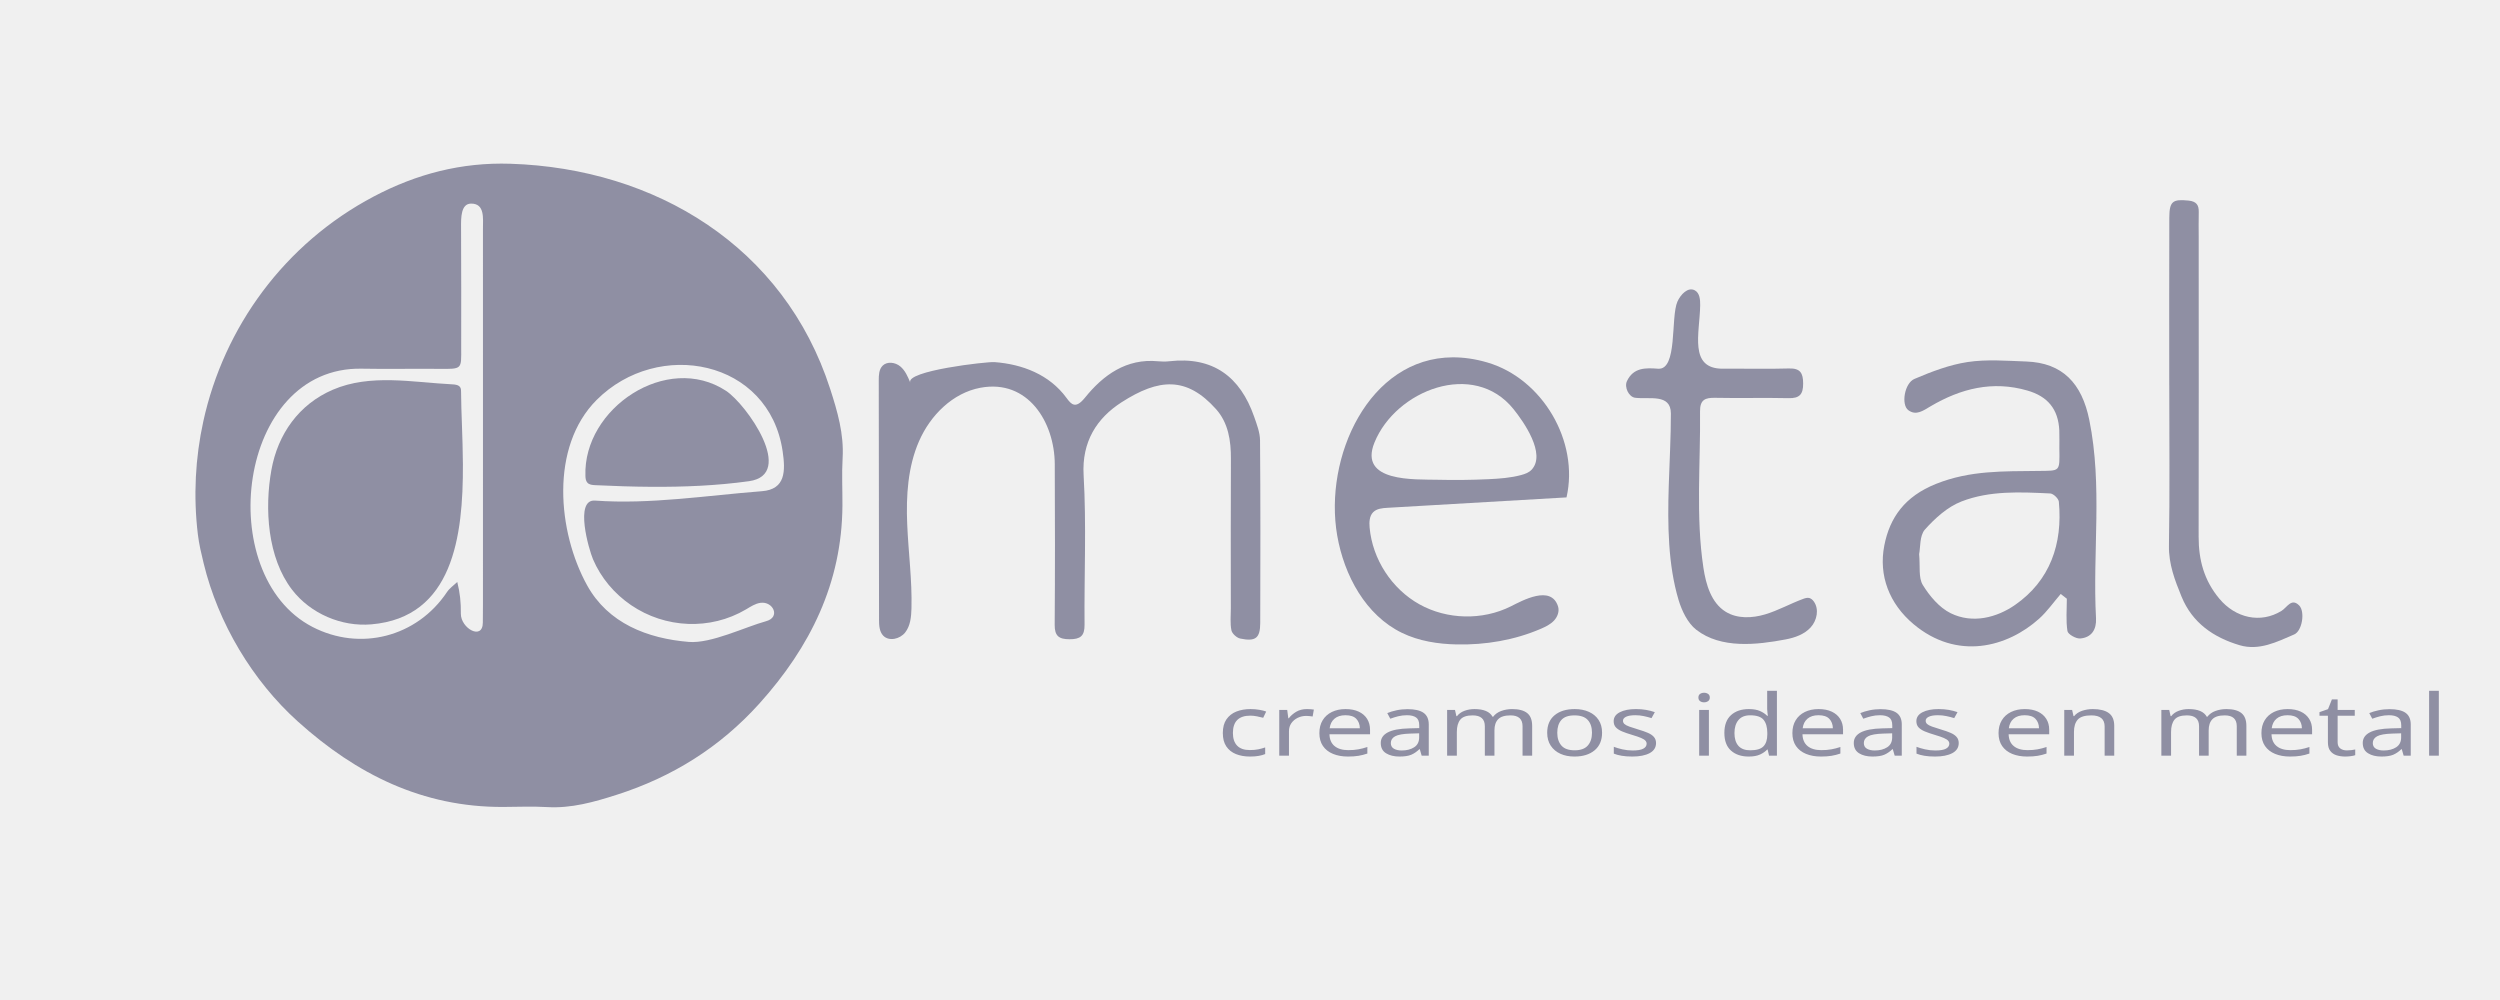
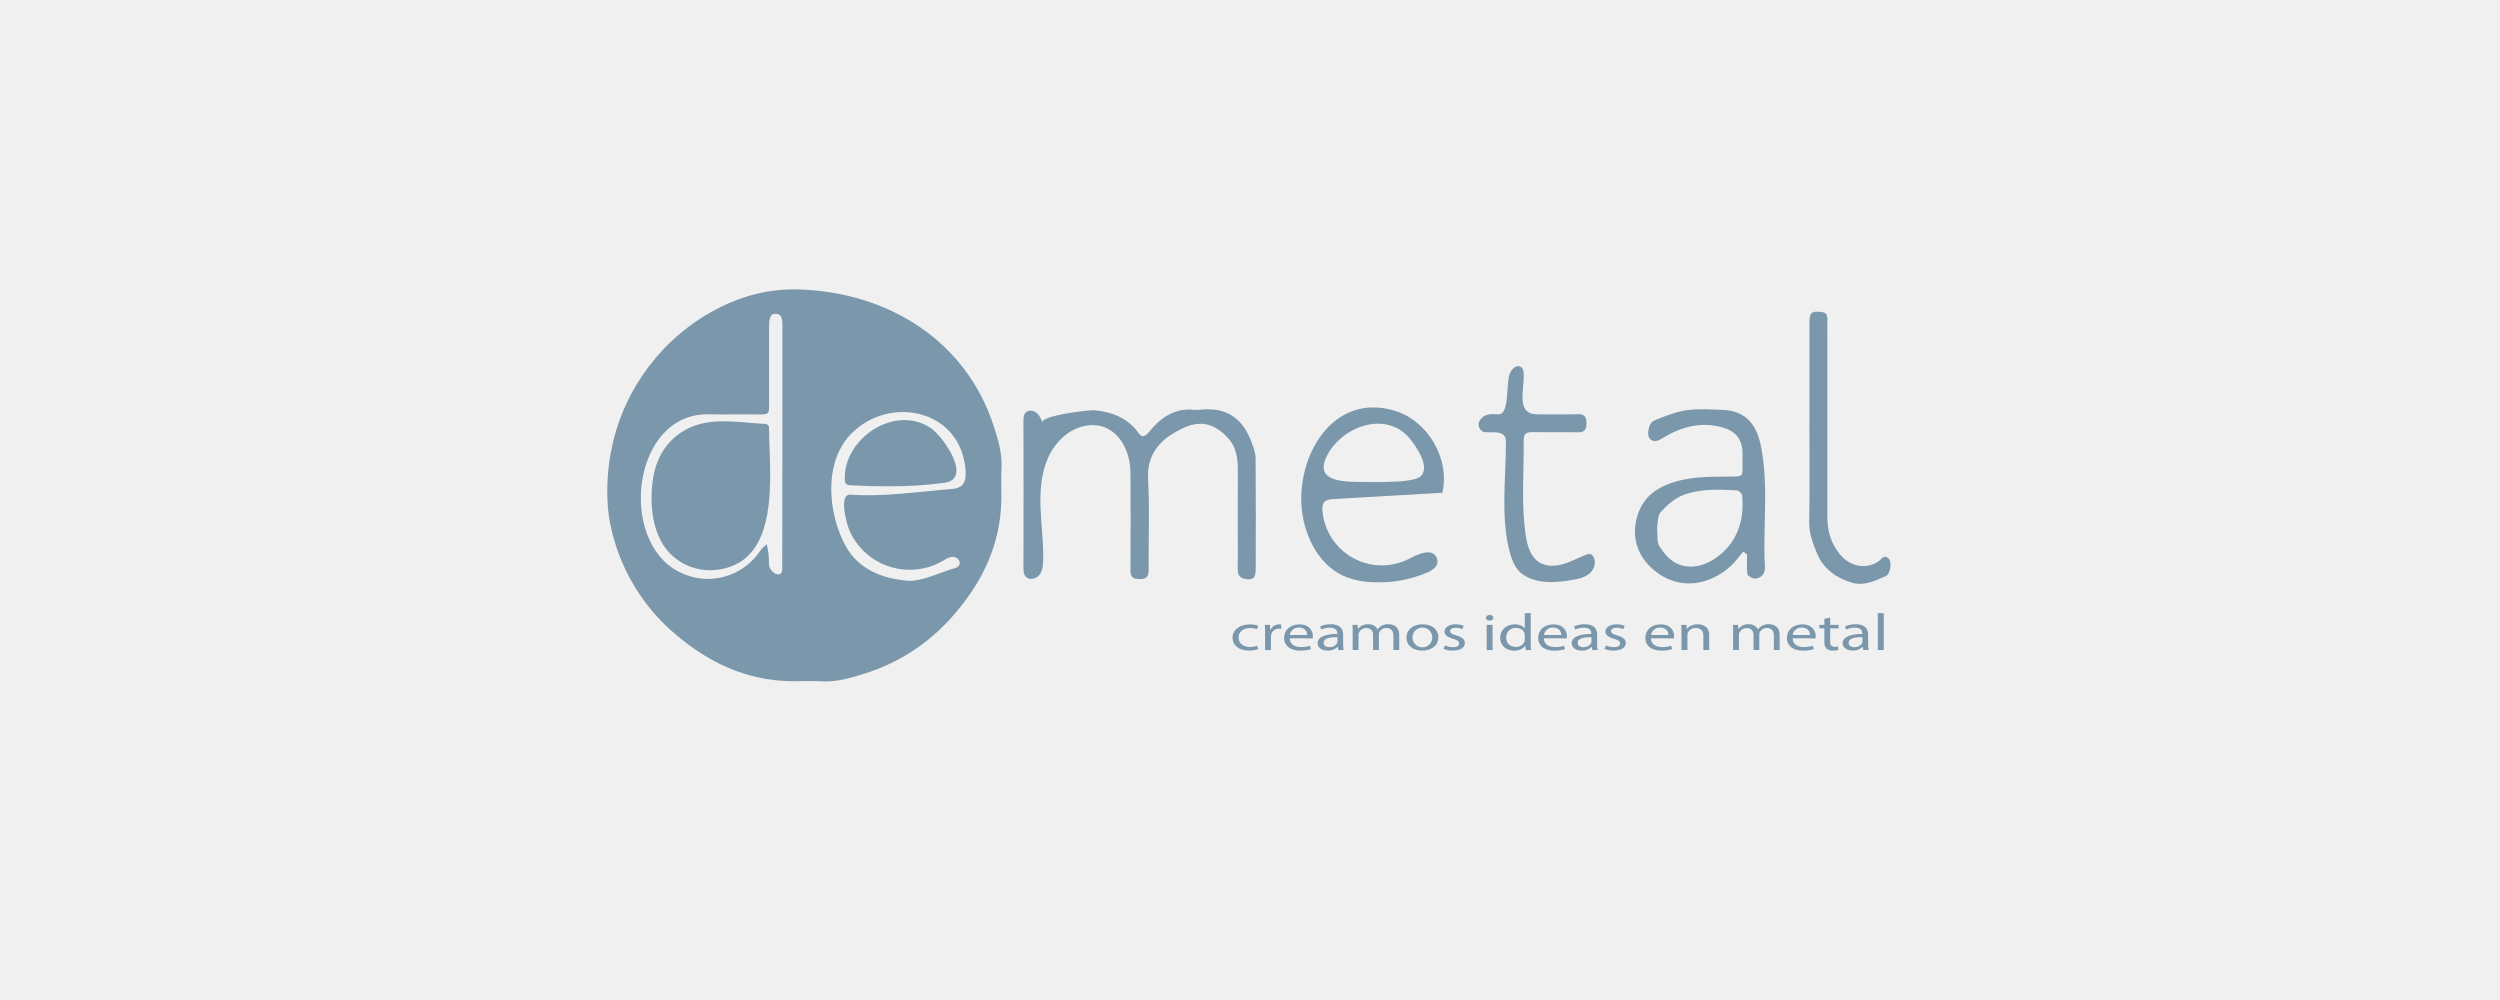
- <svg xmlns="http://www.w3.org/2000/svg" version="1.1" id="Logos_Patrocinadores" x="0px" y="0px" viewBox="0 0 1500 600" style="enable-background:new 0 0 1500 600;" xml:space="preserve">
-   <style type="text/css">
- 	.st0{fill:#3C3C3B;}
- 	.st1{fill:#363C3B;}
- 	.st2{fill:#FFFFFF;}
- 	.st3{fill:#353C3B;}
- 	.st4{fill-rule:evenodd;clip-rule:evenodd;fill:#3C3C3B;}
- 	.st5{fill:#FCFCFC;}
- 	.st6{fill:#EE8398;}
- 	.st7{fill:none;}
- 	.st8{fill-rule:evenodd;clip-rule:evenodd;fill:#3C3C3B;stroke:#000000;stroke-width:0.214;stroke-miterlimit:3.864;}
- 	.st9{fill:none;stroke:#353C3B;stroke-width:4.252;stroke-miterlimit:10;}
- 	.st10{fill:#393E41;}
- 	.st11{fill:#FFFFFC;}
- 	.st12{fill:#FFFCFB;}
- 	.st13{clip-path:url(#XMLID_00000096057968034396900810000002121860511077218236_);fill:#3C3C3B;}
- 	.st14{fill:#8F8FA3;}
- 	.st15{fill:none;stroke:#000000;stroke-width:4;stroke-miterlimit:10;}
- 	.st16{font-family:'MyriadPro-Regular';}
- 	.st17{font-size:51.233px;}
- </style>
-   <g>
-     <path class="st14" d="M121.98,252.84c12.4-56.61,48.72-106.68,102.25-134.93c25.71-13.57,52.66-20.6,82.04-19.66   c86.98,2.79,164.25,49.64,191.83,135.09c4.37,13.52,8.33,27.05,7.47,41.58c-0.56,9.45-0.05,18.97-0.11,28.45   c-0.28,46.4-19.33,84.89-49.87,118.8c-23.55,26.15-52.18,44.04-85.59,54.71c-13.59,4.34-27.19,8.23-41.77,7.37   c-8.76-0.52-17.58-0.12-26.37-0.08c-48.28,0.2-87.93-19.57-123.09-51.21c-27.34-24.6-47.85-59.12-56.53-94.77   c-1.41-5.79-2.81-11.6-3.52-17.52C115.96,297.67,117.18,274.76,121.98,252.84z M289.78,253.21c0-38.61,0.01-77.23-0.01-115.84   c0-6.33,1.22-15.25-7.1-15.21c-6.16,0.03-6.08,8.43-6.03,14.46c0.18,24.04,0.05,48.08,0.08,72.13   c0.02,12.84,0.84,12.71-13.53,12.56c-15.36-0.16-30.73,0.2-46.08-0.1c-75-1.5-89.6,123.79-29.73,154.89   c28.76,14.94,62.84,6.05,80.8-20.85c1.57-2.35,4.09-4.06,6.18-6.07c1.65,6.66,2.22,12.12,2.15,19.02   c-0.09,8.82,13.2,16.33,13.19,5.24c0-3.64,0.06-7.28,0.07-10.93C289.78,326.06,289.78,289.63,289.78,253.21z M413.26,385.15   c13.36,1.11,33.71-8.95,46.45-12.45c8.76-2.4,4.17-12.02-3.4-11c-3.18,0.43-5.95,2.3-8.71,3.94c-21.43,12.67-48.52,11.4-69.01-2.6   c-9.98-6.81-18.06-16.37-22.8-27.51c-2.44-5.73-11.26-36.08,1.21-35.18c33.05,2.39,67.22-3.09,100.16-5.63   c14.29-1.1,14.14-12.24,12.43-23.92c-8.06-55.05-74.67-67.84-111.62-30.82c-28.13,28.18-23.4,79.2-5.68,111.25   C364.88,373.99,388.43,383.09,413.26,385.15z" />
-     <path class="st14" d="M527.34,299.1c-0.03-23.65-0.06-47.3-0.09-70.95c0-3.1,0.13-6.54,2.32-8.73c2.73-2.73,7.58-2.07,10.56,0.39   c2.98,2.46,4.56,6.18,6.04,9.76c-2.92-7.1,46.07-12.65,50.51-12.31c16.8,1.27,32.96,7.47,43.2,21.46   c2.96,4.04,5.49,6.83,11.13-0.15c10.81-13.38,24.71-23.69,43.92-21.8c2.18,0.21,4.42,0.24,6.59-0.01   c26.3-3.01,42.59,9.24,50.98,33.3c1.6,4.6,3.48,9.44,3.52,14.18c0.3,36.5,0.24,73.01,0.12,109.51c-0.03,9.16-2.76,11.3-12,9.38   c-2.1-0.44-4.89-2.96-5.29-4.94c-0.84-4.22-0.35-8.71-0.35-13.09c-0.01-29.93-0.11-59.87,0.05-89.8   c0.06-10.96-1.58-21.63-8.97-29.87c-17.58-19.6-34.18-18.5-56.65-4.06c-14.74,9.48-23.93,23.53-22.76,43.76   c1.73,29.83,0.3,59.84,0.56,89.77c0.06,6.75-2.57,8.65-8.97,8.65c-6.43,0-9-1.96-8.95-8.68c0.25-32.12,0.19-64.25,0.05-96.37   c-0.11-25.15-16.06-51.17-44.6-45.85c-16.62,3.1-30.01,16.48-36.8,31.97s-7.83,32.89-7.14,49.78c0.69,16.9,3.01,33.75,2.56,50.65   c-0.13,5.05-0.64,10.44-3.76,14.42c-3.12,3.98-9.75,5.56-13.22,1.89c-2.33-2.46-2.47-6.21-2.48-9.6   C527.4,347.55,527.37,323.32,527.34,299.1z" />
-     <path class="st14" d="M1236.43,356.37c-4.29,4.98-8.1,10.48-12.95,14.84c-19.15,17.22-49.24,25.22-75.38,3.26   c-14.47-12.16-21.05-29.07-17.52-47.16c3.28-16.81,12.31-29.46,30.96-36.95c20.53-8.24,40.68-7.52,61.37-7.8   c13.32-0.18,12.9,0.75,12.71-13.34c-0.05-3.64,0.12-7.3-0.04-10.93c-0.6-13.03-7.17-20.5-19.13-23.96   c-20.95-6.08-40.04-1.17-57.96,9.36c-4.7,2.76-8.79,5.88-13.49,2.42c-4.44-3.26-2.34-16.21,3.67-18.76   c10.27-4.37,21.03-8.5,31.97-10.14c11.45-1.72,23.37-0.72,35.07-0.31c21.95,0.77,33.41,13.21,37.86,35.03   c8.06,39.59,1.91,79.4,4.04,119.04c0.36,6.74-2.67,11.52-9.45,12.12c-2.54,0.22-7.39-2.51-7.69-4.44   c-0.99-6.34-0.37-12.93-0.37-19.42C1238.87,358.26,1237.65,357.32,1236.43,356.37z M1151.48,332.51c0.7,7.31-0.5,14.08,2.2,18.47   c4.08,6.65,9.91,13.59,16.71,16.94c13.18,6.5,27.74,2.59,38.59-4.92c21.07-14.61,28.71-36.7,26.33-61.99   c-0.18-1.86-3.29-4.84-5.16-4.93c-17.98-0.87-36.34-1.79-53.29,4.81c-8.32,3.23-15.84,10.04-21.91,16.84   C1151.7,321.36,1152.32,328.41,1151.48,332.51z" />
-     <path class="st14" d="M871.61,214.4c6.54-0.03,13.48,0.94,20.78,3.08c33.09,9.68,55.2,47.35,47.52,80.96   c-35.84,2.08-71.69,4.16-107.53,6.25c-3.02,0.18-6.33,0.48-8.47,2.62c-2.3,2.32-2.43,5.98-2.14,9.23   c1.7,18.96,13.24,36.76,29.86,46.03c16.62,9.27,37.83,9.76,54.85,1.25c6.89-3.44,24.21-13.15,28.35,0.06   c0.92,2.95-0.33,6.24-2.44,8.49s-4.96,3.64-7.8,4.87c-15.87,6.86-33.31,9.78-50.55,9.42c-11.24-0.23-22.63-2-32.76-6.89   c-21.89-10.58-34.78-34.48-38.95-58.43C794.15,274.32,821.28,214.64,871.61,214.4z M862.62,287.86   c10.18,0.25,20.36,0.13,30.53-0.35c6.58-0.31,13.2-0.78,19.56-2.49c2.3-0.62,4.65-1.46,6.27-3.2c8.83-9.48-4.86-28.87-10.84-36.31   c-23.91-29.78-70.73-11.37-83.47,20.04C814.96,289.5,848.97,287.53,862.62,287.86z" />
-     <path class="st14" d="M1001.25,291.42c0.46-14.79,1.31-29.47,1.28-43.33c-0.02-12.15-13.18-8.32-21.49-9.44   c-3.75-0.5-6.59-6.32-4.87-9.98c3.89-8.25,11.28-8,18.69-7.44c11.84,0.89,7.43-30.8,11.59-40.24c1.89-4.29,6.33-9.01,10.45-6.78   c2.96,1.6,3.26,5.66,3.21,9.03c-0.25,16.61-7.05,38.16,13.71,37.98c13.16-0.11,26.34,0.26,39.49-0.14c6.9-0.21,8.55,2.76,8.58,9.02   c0.04,6.47-2.13,8.96-8.78,8.8c-14.62-0.35-29.25,0.11-43.87-0.21c-6.17-0.14-9.3,1.12-9.22,8.23c0.35,31.02-2.63,63,2.03,93.76   c1.52,10.05,4.68,20.97,13.31,26.34c6.95,4.33,15.93,3.94,23.78,1.59c7.85-2.35,15.05-6.45,22.74-9.27   c1.18-0.43,2.46-0.84,3.68-0.54c1.12,0.28,2.03,1.13,2.71,2.07c3.32,4.59,1.95,11.4-1.87,15.57c-3.82,4.18-9.48,6.17-15.05,7.22   c-17.17,3.24-38.79,5.78-53.64-5.85c-5.11-4.01-8.61-11.33-10.56-17.81C1000.79,338.76,1000.52,314.95,1001.25,291.42z" />
-     <path class="st14" d="M1301.54,231.16c0-33.54-0.08-67.09,0.05-100.63c0.04-9.8,2.09-11.14,11.53-10.18   c4.62,0.47,6.24,2.56,6.13,6.87c-0.13,5.1-0.03,10.21-0.03,15.31c0.01,59.79,0.08,119.59-0.04,179.38   c-0.03,13.95,3.21,26.32,12.5,37.39c9.58,11.41,24.54,15.03,37.22,7.23c3.36-2.07,5.95-7.95,10.58-3.28   c3.69,3.73,1.85,15.33-2.95,17.41c-10.34,4.48-21.12,9.93-32.78,6.46c-15.59-4.64-28.38-13.38-34.82-29.14   c-4-9.8-7.75-19.46-7.56-30.58c0.54-32.08,0.19-64.17,0.19-96.25C1301.55,231.16,1301.54,231.16,1301.54,231.16z" />
-     <path class="st14" d="M277.74,278.46c0.23,43.5-6.05,91.94-54.88,96.15c-17.97,1.55-36.56-6.43-47.58-20.72   c-14.84-19.25-16.59-48.75-12.45-71.86c3.87-21.59,16.51-39.44,36.83-48.18c22.56-9.71,47.83-4.45,71.83-3.24   c1.77,0.09,3.84,0.36,4.7,1.9c0.43,0.77,0.45,1.7,0.45,2.59C276.7,247.29,277.65,262.55,277.74,278.46z" />
-     <path class="st14" d="M390.86,292.09c-11.31-0.07-22.59-0.46-33.76-0.99c-1.66-0.08-3.51-0.24-4.64-1.46   c-1-1.07-1.16-2.65-1.21-4.12c-1.4-40.56,48.95-74.27,84.36-51.02c12.28,8.06,42.1,50.28,13.77,54.22   C430.16,291.39,410.48,292.21,390.86,292.09z" />
-   </g>
-   <text transform="matrix(1.2952 0 0 1 730.0491 453.4148)" class="st14 st16 st17">creamos ideas en metal</text>
+ <svg xmlns="http://www.w3.org/2000/svg" id="Logos_Patrocinadores" data-name="Logos Patrocinadores" viewBox="0 0 1500 600">
+   <defs>
+     <style>.cls-1{fill:#7a97ab;}</style>
+   </defs>
+   <path class="cls-1" d="M367.23,267.86a122.26,122.26,0,0,1,62.28-82.18c15.66-8.27,32.07-12.55,50-12,53,1.7,100,30.23,116.84,82.28,2.66,8.24,5.07,16.47,4.55,25.32-.34,5.76,0,11.56-.07,17.33-.16,28.27-11.77,51.71-30.37,72.36a116.22,116.22,0,0,1-52.13,33.33c-8.28,2.64-16.56,5-25.44,4.49-5.34-.32-10.71-.07-16.07-.05-29.4.12-53.55-11.92-75-31.19a116.54,116.54,0,0,1-34.43-57.73,92,92,0,0,1-2.15-10.67A123.91,123.91,0,0,1,367.23,267.86Zm102.2.23V197.53c0-3.85.74-9.29-4.32-9.26-3.75,0-3.7,5.13-3.68,8.8.11,14.65,0,29.29.05,43.94,0,7.82.52,7.74-8.24,7.64-9.35-.09-18.71.13-28.07-.06-45.68-.91-54.57,75.4-18.1,94.34a37.64,37.64,0,0,0,49.21-12.7c1-1.43,2.5-2.47,3.76-3.7a43,43,0,0,1,1.31,11.59c-.05,5.37,8,9.94,8,3.19,0-2.22,0-4.44,0-6.66Zm75.21,80.36c8.14.68,20.53-5.45,28.3-7.58,5.33-1.46,2.54-7.32-2.07-6.7-1.94.26-3.62,1.4-5.31,2.4a39.49,39.49,0,0,1-55.92-18.34c-1.48-3.49-6.85-22,.74-21.43,20.13,1.46,40.94-1.88,61-3.43,8.71-.67,8.61-7.45,7.57-14.56-4.91-33.53-45.48-41.32-68-18.78-17.13,17.17-14.25,48.25-3.46,67.76C515.18,341.66,529.52,347.2,544.64,348.45Z" />
+   <path class="cls-1" d="M614.13,296l-.06-43.21c0-1.89.08-4,1.41-5.32,1.67-1.67,4.62-1.26,6.44.24s2.78,3.76,3.67,5.94c-1.78-4.33,28.06-7.7,30.77-7.5,10.23.77,20.08,4.55,26.31,13.07,1.81,2.46,3.35,4.16,6.79-.09,6.58-8.15,15-14.43,26.75-13.28a19.2,19.2,0,0,0,4,0c16-1.84,25.94,5.62,31,20.28,1,2.8,2.12,5.75,2.15,8.64.18,22.23.14,44.46.07,66.7,0,5.58-1.68,6.88-7.31,5.71a4.94,4.94,0,0,1-3.22-3c-.51-2.57-.21-5.3-.21-8,0-18.23-.07-36.47,0-54.7,0-6.68-1-13.17-5.47-18.19-10.71-11.93-20.82-11.27-34.5-2.47-9,5.77-14.58,14.33-13.87,26.65,1,18.18.19,36.45.34,54.68,0,4.11-1.56,5.27-5.46,5.27s-5.48-1.19-5.45-5.28c.15-19.57.12-39.13,0-58.7-.07-15.32-9.78-31.17-27.17-27.93-10.12,1.89-18.28,10-22.41,19.48s-4.76,20-4.35,30.32,1.84,20.55,1.56,30.85c-.08,3.08-.38,6.36-2.28,8.78s-5.94,3.39-8.06,1.15c-1.42-1.5-1.5-3.78-1.5-5.84Z" />
+   <path class="cls-1" d="M1046,330.92c-2.61,3-4.94,6.39-7.89,9-11.66,10.49-30,15.37-45.91,2-8.82-7.41-12.82-17.71-10.67-28.72,2-10.24,7.5-18,18.85-22.51,12.5-5,24.78-4.58,37.38-4.75,8.12-.11,7.86.45,7.75-8.13,0-2.22.07-4.44,0-6.66-.36-7.93-4.37-12.48-11.65-14.59-12.76-3.71-24.38-.71-35.3,5.7-2.86,1.68-5.35,3.58-8.22,1.47-2.7-2-1.42-9.87,2.24-11.43,6.25-2.66,12.81-5.17,19.47-6.17,7-1,14.24-.44,21.36-.2,13.37.47,20.35,8,23.06,21.34,4.91,24.11,1.16,48.36,2.46,72.5.22,4.11-1.63,7-5.76,7.38-1.55.14-4.5-1.53-4.69-2.7-.6-3.86-.22-7.87-.22-11.83Zm-51.75-14.53c.43,4.46-.3,8.58,1.34,11.25,2.49,4.05,6,8.28,10.18,10.32,8,4,16.9,1.58,23.5-3,12.84-8.89,17.49-22.35,16-37.76a4.53,4.53,0,0,0-3.14-3c-11-.53-22.14-1.09-32.46,2.93-5.07,2-9.65,6.11-13.35,10.26C994.42,309.6,994.79,313.89,994.28,316.39Z" />
+   <path class="cls-1" d="M823.82,244.45a44.24,44.24,0,0,1,12.66,1.87c20.15,5.9,33.62,28.84,28.94,49.32l-65.49,3.8c-1.84.11-3.86.29-5.16,1.6s-1.48,3.64-1.3,5.62a35.76,35.76,0,0,0,51.6,28.8c4.19-2.09,14.74-8,17.26,0a5.44,5.44,0,0,1-1.48,5.17,14,14,0,0,1-4.75,3,73.88,73.88,0,0,1-30.8,5.74c-6.84-.14-13.78-1.22-19.95-4.2-13.33-6.45-21.18-21-23.72-35.59C776.64,281,793.16,244.6,823.82,244.45Zm-5.48,44.74q9.3.24,18.6-.21a55.43,55.43,0,0,0,11.91-1.52,7.79,7.79,0,0,0,3.82-1.94c5.38-5.78-3-17.59-6.6-22.12-14.57-18.14-43.09-6.93-50.85,12.21C789.32,290.19,810,289,818.34,289.19Z" />
+   <path class="cls-1" d="M902.78,291.36c.28-9,.8-17.94.78-26.39,0-7.4-8-5.06-13.09-5.74-2.28-.31-4-3.86-3-6.08,2.36-5,6.87-4.87,11.38-4.53,7.21.54,4.53-18.76,7.06-24.51,1.16-2.61,3.86-5.49,6.37-4.13,1.81,1,2,3.45,2,5.5-.16,10.12-4.3,23.25,8.34,23.14,8-.07,16,.15,24.06-.09,4.2-.12,5.2,1.68,5.22,5.49s-1.3,5.46-5.35,5.37c-8.9-.22-17.82.06-26.72-.13-3.76-.09-5.67.68-5.62,5,.22,18.89-1.6,38.37,1.24,57.1.93,6.12,2.85,12.78,8.11,16.05,4.23,2.64,9.7,2.4,14.48,1s9.17-3.93,13.85-5.65a3.82,3.82,0,0,1,2.24-.33,3,3,0,0,1,1.65,1.26c2,2.79,1.19,6.94-1.14,9.48s-5.77,3.76-9.16,4.4c-10.46,2-23.63,3.52-32.67-3.57-3.12-2.44-5.25-6.9-6.43-10.85C902.5,320.2,902.34,305.7,902.78,291.36Z" />
+   <path class="cls-1" d="M1085.68,254.66c0-20.43,0-40.86,0-61.29,0-6,1.28-6.79,7-6.2,2.81.29,3.8,1.56,3.74,4.18-.08,3.11,0,6.22,0,9.33q0,54.63,0,109.26c0,8.5,2,16,7.61,22.78,5.84,6.95,15,9.15,22.68,4.4,2-1.26,3.62-4.84,6.44-2,2.25,2.28,1.12,9.34-1.8,10.61-6.3,2.73-12.86,6-20,3.93-9.49-2.82-17.28-8.15-21.2-17.75-2.44-6-4.72-11.85-4.61-18.62.33-19.54.12-39.09.12-58.63Z" />
+   <path class="cls-1" d="M462.1,283.47c.14,26.5-3.68,56-33.43,58.57a33.6,33.6,0,0,1-29-12.62c-9-11.73-10.1-29.7-7.58-43.77,2.36-13.15,10.05-24,22.43-29.35,13.74-5.92,29.13-2.71,43.75-2,1.08,0,2.34.22,2.86,1.16a3.1,3.1,0,0,1,.28,1.57C461.47,264.49,462.05,273.78,462.1,283.47Z" />
+   <path class="cls-1" d="M531,291.77c-6.89,0-13.76-.28-20.56-.6a4,4,0,0,1-2.83-.89,3.82,3.82,0,0,1-.73-2.51c-.85-24.71,29.81-45.24,51.38-31.08,7.48,4.91,25.64,30.63,8.39,33A247.38,247.38,0,0,1,531,291.77Z" />
+   <path class="cls-1" d="M754.9,389.47a16.57,16.57,0,0,1-5.62.87c-5.9,0-9.74-3.09-9.74-7.7s4.12-8,10.51-8a14.73,14.73,0,0,1,4.93.79l-.81,2.12a10.15,10.15,0,0,0-4.12-.72c-4.49,0-6.92,2.56-6.92,5.71,0,3.5,2.91,5.65,6.79,5.65a12.68,12.68,0,0,0,4.37-.75Z" />
+   <path class="cls-1" d="M759.06,379.64c0-1.78,0-3.31-.16-4.71H762l.12,3h.16a5.82,5.82,0,0,1,5.42-3.31,4.43,4.43,0,0,1,1,.1v2.59a7,7,0,0,0-1.21-.1,4.63,4.63,0,0,0-4.77,3.53,6.1,6.1,0,0,0-.17,1.28v8h-3.51Z" />
+   <path class="cls-1" d="M773.85,383c.08,3.71,3.15,5.24,6.71,5.24a16.16,16.16,0,0,0,5.42-.78l.6,2a20.13,20.13,0,0,1-6.5.93c-6,0-9.62-3-9.62-7.61s3.47-8.15,9.17-8.15c6.39,0,8.09,4.34,8.09,7.12a7.91,7.91,0,0,1-.13,1.28Zm10.43-2c0-1.74-.93-4.46-4.93-4.46a5.24,5.24,0,0,0-5.46,4.46Z" />
+   <path class="cls-1" d="M803,390l-.28-1.9h-.12a8.2,8.2,0,0,1-6,2.25c-4,0-6-2.16-6-4.34,0-3.65,4.21-5.65,11.77-5.62v-.31c0-1.25-.45-3.5-4.45-3.5a11.88,11.88,0,0,0-5.09,1.13l-.81-1.81a14.78,14.78,0,0,1,6.42-1.35c6,0,7.44,3.16,7.44,6.18v5.65a16.7,16.7,0,0,0,.32,3.62Zm-.52-7.71c-3.88-.06-8.29.47-8.29,3.41,0,1.77,1.54,2.62,3.35,2.62,2.55,0,4.17-1.25,4.73-2.53a2.14,2.14,0,0,0,.21-.87Z" />
+   <path class="cls-1" d="M811.6,379c0-1.57,0-2.84-.16-4.09h3.11l.16,2.43h.12a7.21,7.21,0,0,1,6.15-2.78,5.86,5.86,0,0,1,5.53,3h.09a7,7,0,0,1,2.18-2,8.09,8.09,0,0,1,4.32-1.06c2.59,0,6.43,1.31,6.43,6.56V390h-3.48v-8.55c0-2.9-1.37-4.65-4.24-4.65a4.57,4.57,0,0,0-4.2,2.5,3.41,3.41,0,0,0-.29,1.37V390h-3.47v-9a3.81,3.81,0,0,0-4.09-4.15,4.73,4.73,0,0,0-4.4,2.75,3,3,0,0,0-.28,1.34V390H811.6Z" />
+   <path class="cls-1" d="M863,382.36c0,5.58-5,8-9.74,8-5.3,0-9.38-3-9.38-7.78,0-5.05,4.29-8,9.7-8C859.21,374.58,863,377.74,863,382.36Zm-15.52.15a5.94,5.94,0,0,0,11.88-.06,5.94,5.94,0,0,0-11.88.06Z" />
+   <path class="cls-1" d="M867,387.22a11.37,11.37,0,0,0,4.69,1.1c2.59,0,3.8-1,3.8-2.25s-1-2-3.64-2.78c-3.52-1-5.17-2.46-5.17-4.27,0-2.44,2.54-4.44,6.75-4.44a12.06,12.06,0,0,1,4.81.94l-.89,2a9.21,9.21,0,0,0-4-.88c-2.11,0-3.28.94-3.28,2.06s1.17,1.81,3.72,2.56c3.4,1,5.13,2.31,5.13,4.56,0,2.65-2.66,4.52-7.31,4.52a13.79,13.79,0,0,1-5.5-1Z" />
+   <path class="cls-1" d="M896,370.68c0,.94-.85,1.69-2.26,1.69s-2.15-.75-2.15-1.69.93-1.71,2.23-1.71S896,369.72,896,370.68Zm-4,19.35v-15.1h3.55V390Z" />
+   <path class="cls-1" d="M918.42,367.87v18.26a38.19,38.19,0,0,0,.16,3.9h-3.19l-.16-2.62h-.08c-1.09,1.69-3.48,3-6.67,3-4.73,0-8.37-3.09-8.37-7.68,0-5,4-8.12,8.77-8.12,3,0,5,1.1,5.9,2.31h.08v-9Zm-3.56,13.21a3.82,3.82,0,0,0-.16-1.16c-.52-1.75-2.46-3.18-5.13-3.18a5.52,5.52,0,0,0-5.86,5.83c0,3.06,1.94,5.59,5.78,5.59,2.38,0,4.57-1.22,5.21-3.28a3.74,3.74,0,0,0,.16-1.18Z" />
+   <path class="cls-1" d="M926.3,383c.08,3.71,3.15,5.24,6.71,5.24a16.16,16.16,0,0,0,5.42-.78l.6,2a20.13,20.13,0,0,1-6.5.93c-6,0-9.62-3-9.62-7.61s3.47-8.15,9.17-8.15c6.39,0,8.08,4.34,8.08,7.12A8.15,8.15,0,0,1,940,383Zm10.43-2c0-1.74-.93-4.46-4.93-4.46a5.24,5.24,0,0,0-5.46,4.46Z" />
+   <path class="cls-1" d="M955.4,390l-.28-1.9H955a8.2,8.2,0,0,1-6,2.25c-4,0-6-2.16-6-4.34,0-3.65,4.21-5.65,11.77-5.62v-.31c0-1.25-.45-3.5-4.45-3.5a11.88,11.88,0,0,0-5.09,1.13l-.81-1.81a14.78,14.78,0,0,1,6.42-1.35c6,0,7.44,3.16,7.44,6.18v5.65a16.7,16.7,0,0,0,.32,3.62Zm-.52-7.71c-3.88-.06-8.29.47-8.29,3.41,0,1.77,1.54,2.62,3.35,2.62,2.55,0,4.17-1.25,4.73-2.53a2.14,2.14,0,0,0,.21-.87Z" />
+   <path class="cls-1" d="M963.56,387.22a11.41,11.41,0,0,0,4.69,1.1c2.59,0,3.8-1,3.8-2.25s-1-2-3.63-2.78c-3.52-1-5.18-2.46-5.18-4.27,0-2.44,2.55-4.44,6.75-4.44a12.06,12.06,0,0,1,4.81.94l-.89,2a9.21,9.21,0,0,0-4-.88c-2.1,0-3.27.94-3.27,2.06s1.17,1.81,3.71,2.56c3.4,1,5.14,2.31,5.14,4.56,0,2.65-2.67,4.52-7.32,4.52a13.71,13.71,0,0,1-5.49-1Z" />
+   <path class="cls-1" d="M990.6,383c.08,3.71,3.16,5.24,6.71,5.24a16.16,16.16,0,0,0,5.42-.78l.6,2a20.13,20.13,0,0,1-6.5.93c-6,0-9.62-3-9.62-7.61s3.47-8.15,9.17-8.15c6.39,0,8.09,4.34,8.09,7.12a6.91,6.91,0,0,1-.13,1.28Zm10.43-2c0-1.74-.93-4.46-4.93-4.46a5.24,5.24,0,0,0-5.46,4.46Z" />
+   <path class="cls-1" d="M1008.87,379c0-1.57,0-2.84-.16-4.09h3.15l.2,2.49h.08c1-1.43,3.24-2.84,6.47-2.84,2.71,0,6.91,1.25,6.91,6.43v9H1022v-8.71c0-2.43-1.18-4.46-4.53-4.46a5,5,0,0,0-4.77,2.81,3.14,3.14,0,0,0-.24,1.28V390h-3.56Z" />
+   <path class="cls-1" d="M1039.87,379c0-1.57,0-2.84-.16-4.09h3.11l.16,2.43h.12a7.21,7.21,0,0,1,6.15-2.78,5.86,5.86,0,0,1,5.53,3h.08a7.15,7.15,0,0,1,2.19-2,8.09,8.09,0,0,1,4.32-1.06c2.59,0,6.43,1.31,6.43,6.56V390h-3.48v-8.55c0-2.9-1.37-4.65-4.24-4.65a4.57,4.57,0,0,0-4.2,2.5,3.41,3.41,0,0,0-.29,1.37V390h-3.47v-9a3.81,3.81,0,0,0-4.09-4.15,4.73,4.73,0,0,0-4.4,2.75,3,3,0,0,0-.28,1.34V390h-3.48Z" />
+   <path class="cls-1" d="M1075.56,383c.08,3.71,3.15,5.24,6.71,5.24a16.1,16.1,0,0,0,5.41-.78l.61,2a20.21,20.21,0,0,1-6.51.93c-6,0-9.62-3-9.62-7.61s3.48-8.15,9.18-8.15c6.38,0,8.08,4.34,8.08,7.12a8.15,8.15,0,0,1-.12,1.28Zm10.43-2c0-1.74-.93-4.46-4.94-4.46a5.23,5.23,0,0,0-5.45,4.46Z" />
+   <path class="cls-1" d="M1098.11,370.59v4.34h5.09V377h-5.09v8.14c0,1.88.69,2.94,2.67,2.94a10.39,10.39,0,0,0,2.06-.19L1103,390a11.05,11.05,0,0,1-3.15.37,5.75,5.75,0,0,1-3.84-1.15c-1-.81-1.38-2.15-1.38-3.93V377h-3v-2.09h3v-3.62Z" />
+   <path class="cls-1" d="M1118,390l-.29-1.9h-.12a8.17,8.17,0,0,1-6,2.25c-4,0-6-2.16-6-4.34,0-3.65,4.2-5.65,11.76-5.62v-.31c0-1.25-.45-3.5-4.45-3.5a11.88,11.88,0,0,0-5.09,1.13l-.81-1.81a14.83,14.83,0,0,1,6.43-1.35c6,0,7.44,3.16,7.44,6.18v5.65a16.7,16.7,0,0,0,.32,3.62Zm-.53-7.71c-3.88-.06-8.29.47-8.29,3.41,0,1.77,1.54,2.62,3.36,2.62,2.54,0,4.16-1.25,4.73-2.53a2.29,2.29,0,0,0,.2-.87Z" />
+   <path class="cls-1" d="M1126.68,367.87h3.56V390h-3.56Z" />
</svg>
